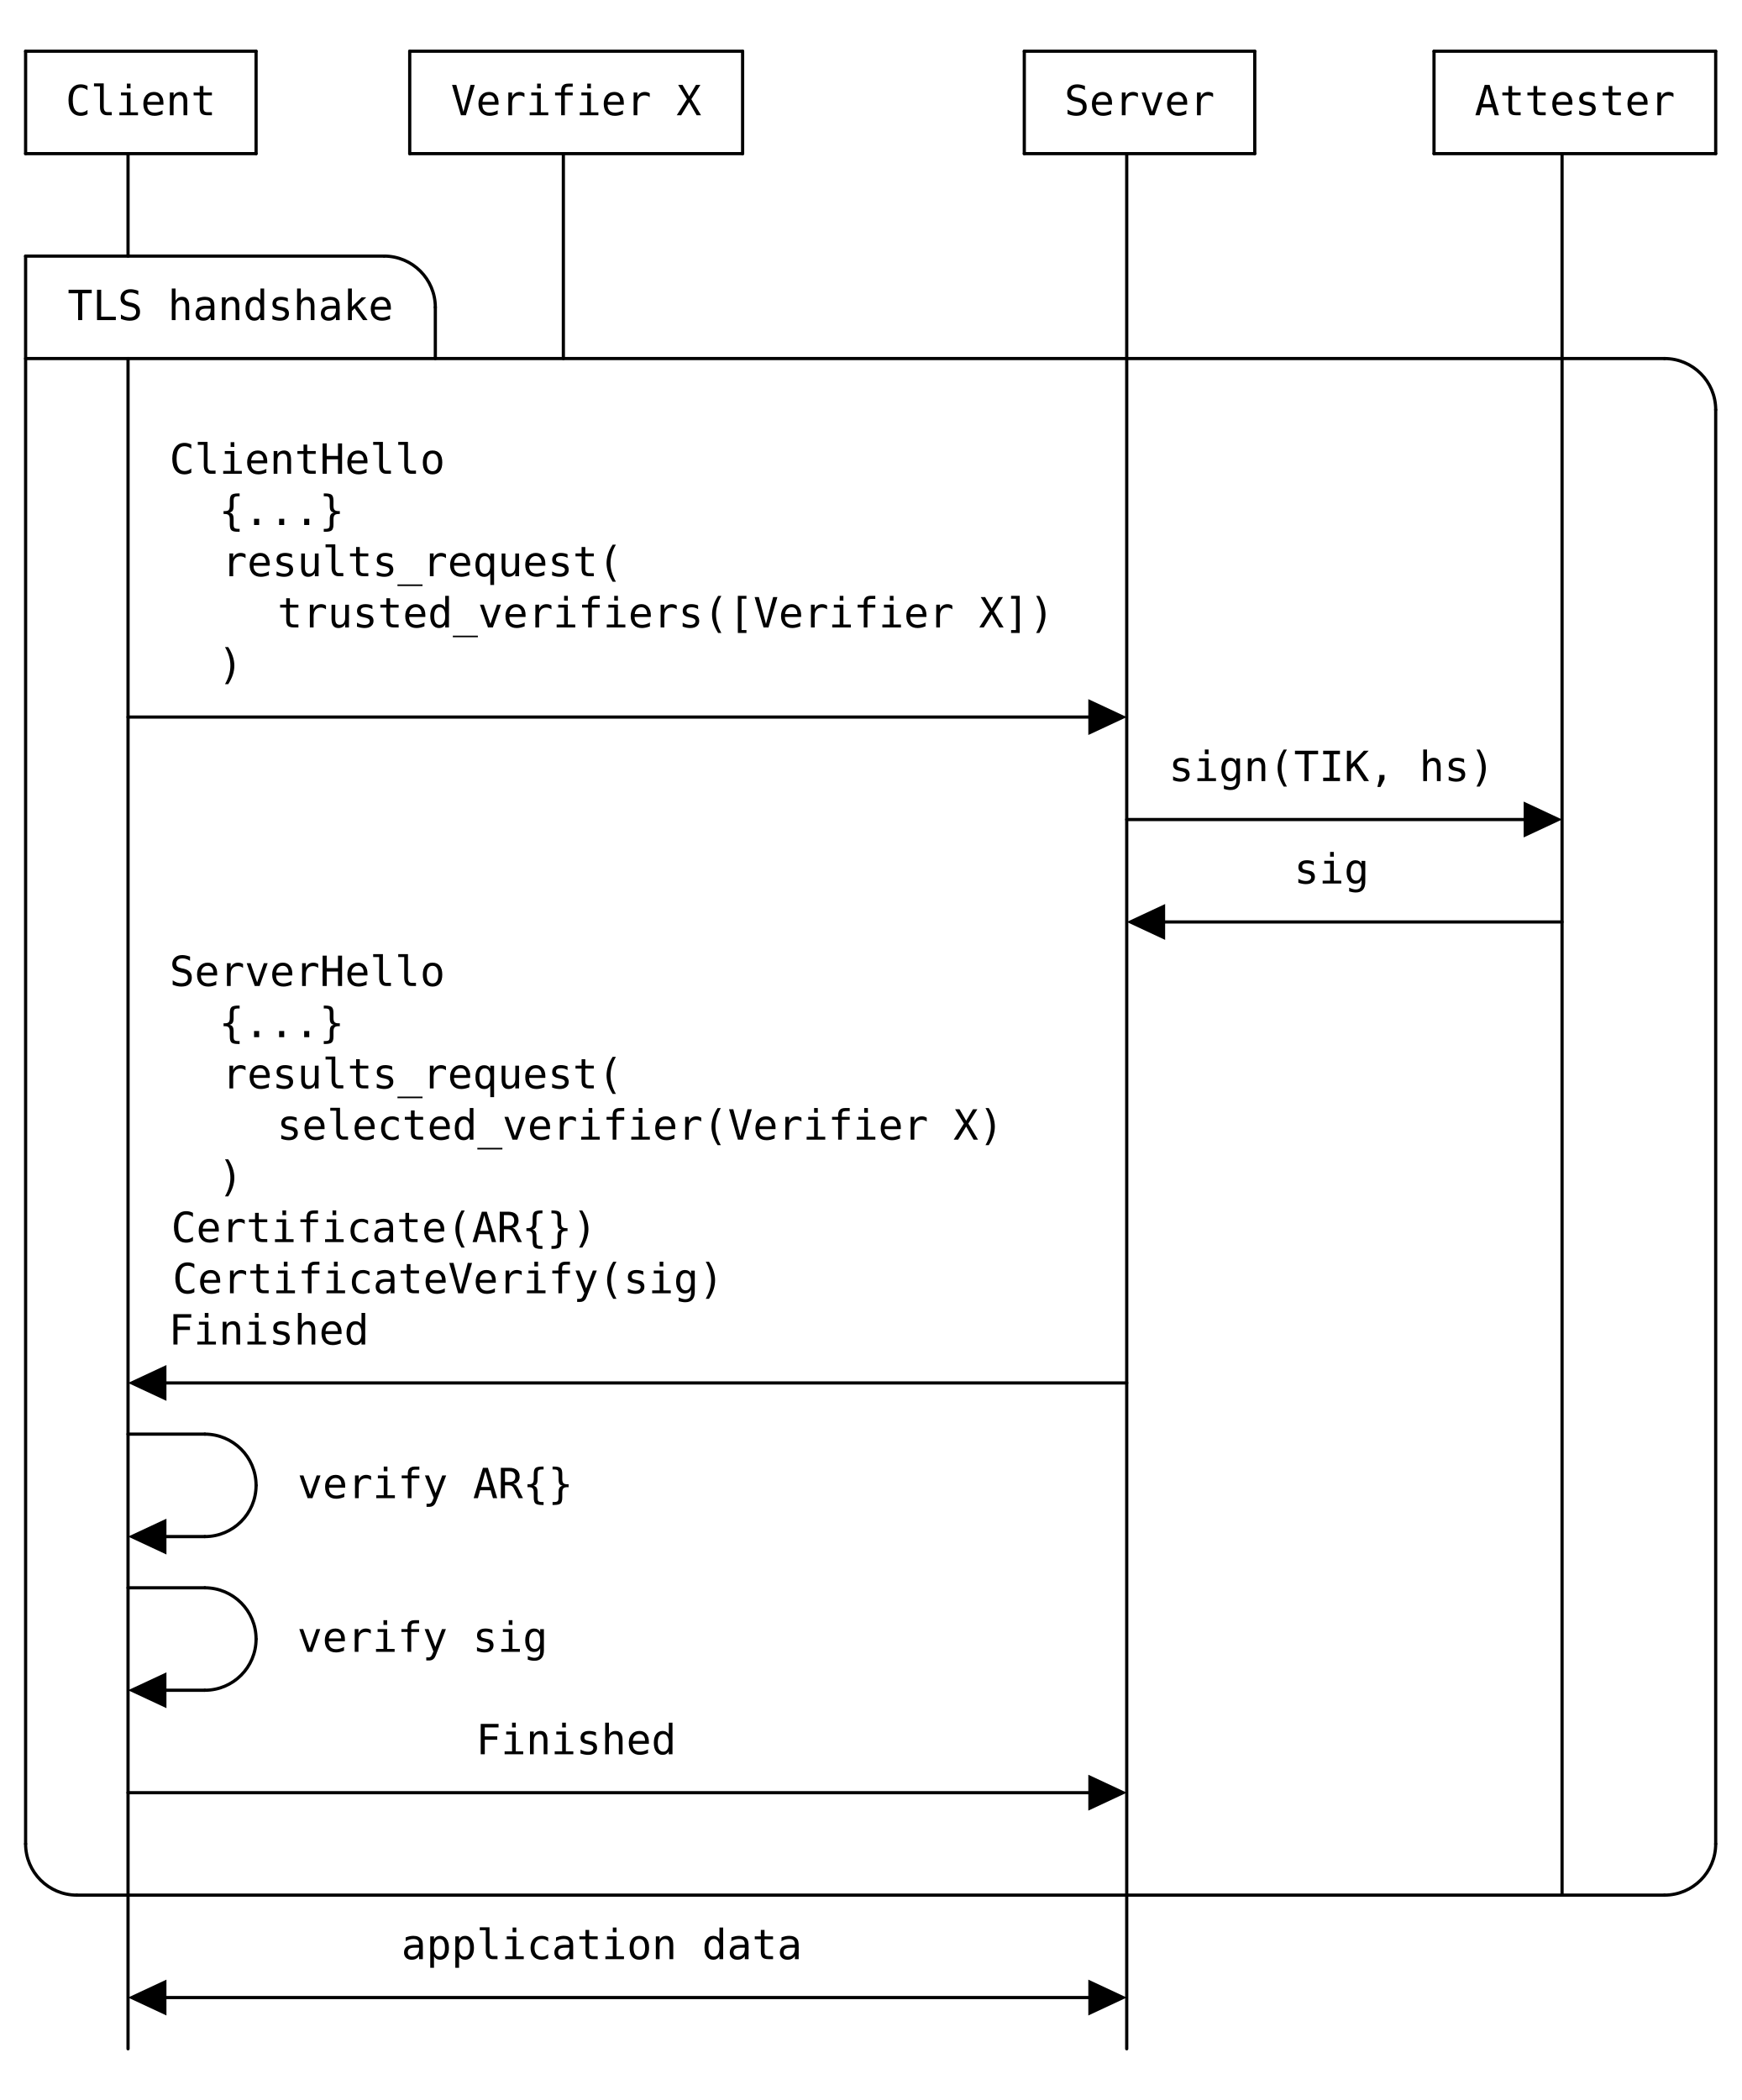
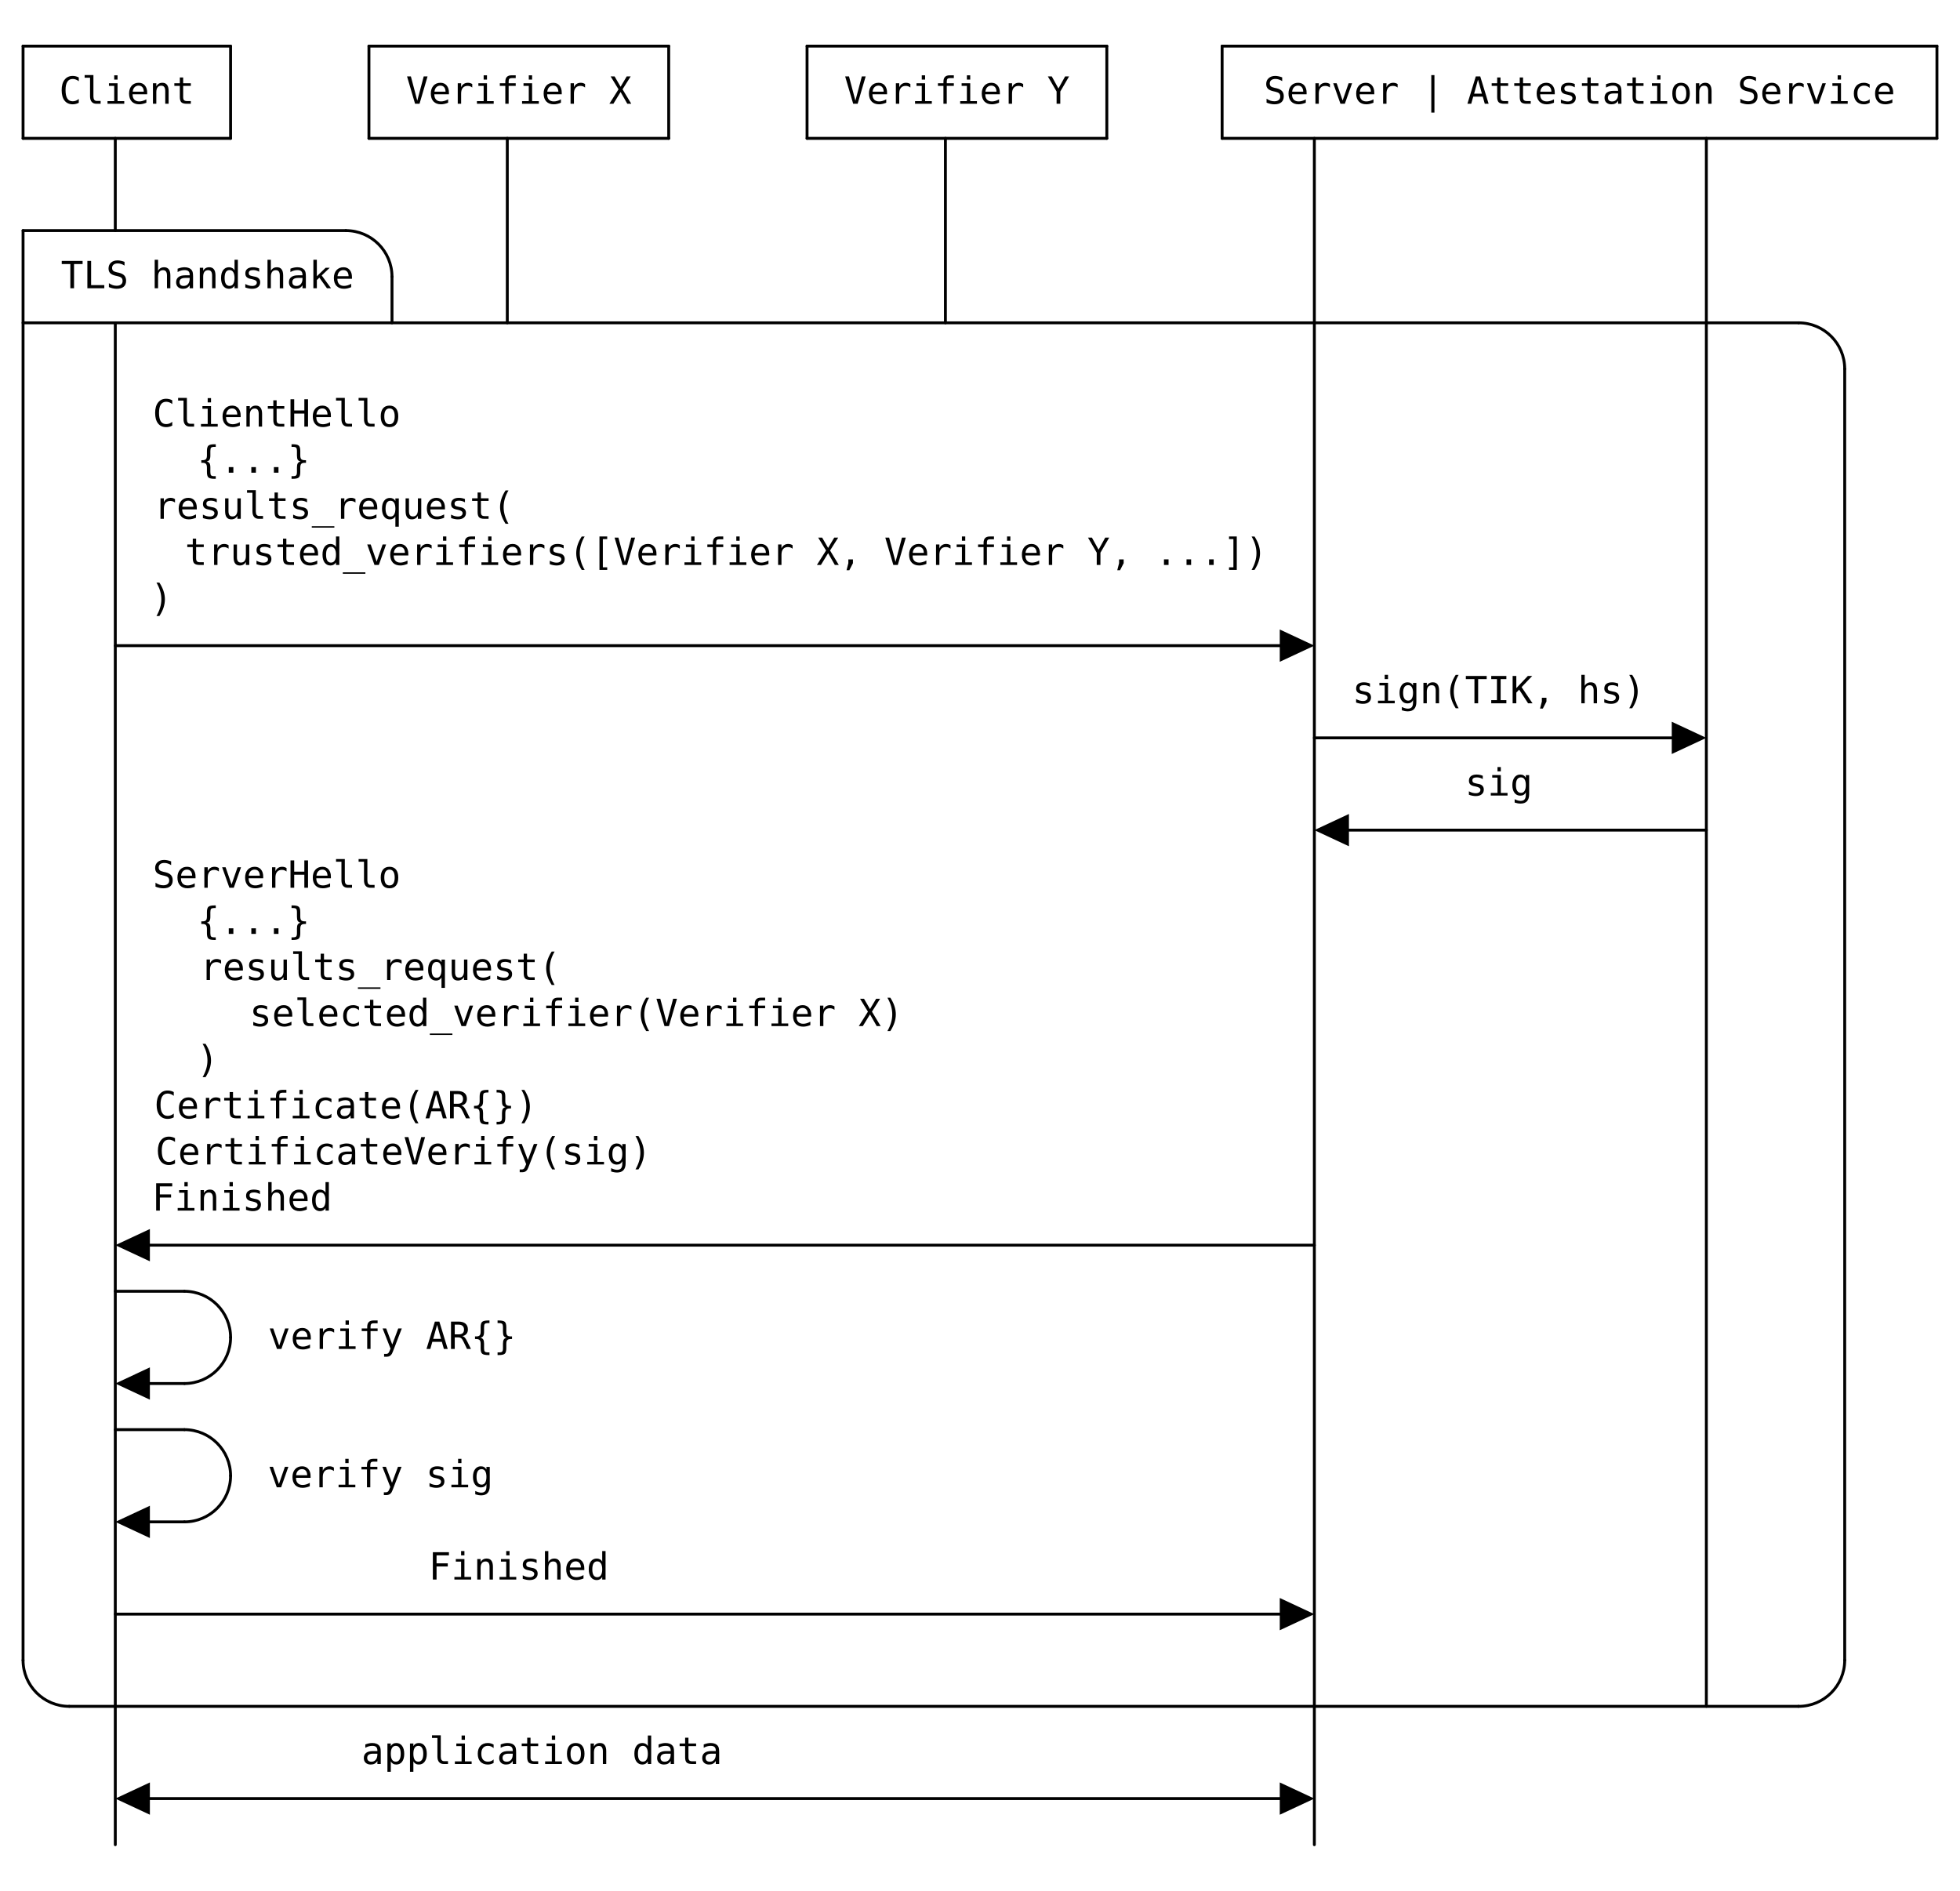
- <svg xmlns="http://www.w3.org/2000/svg" version="1.1" height="656" width="544" viewBox="0 0 544 656" class="diagram" text-anchor="middle" font-family="monospace" font-size="13px" stroke-linecap="round">
+ <svg xmlns="http://www.w3.org/2000/svg" version="1.1" height="656" width="680" viewBox="0 0 680 656" class="diagram" text-anchor="middle" font-family="monospace" font-size="13px" stroke-linecap="round">
  <path d="M 8,16 L 8,48" fill="none" stroke="black" />
  <path d="M 8,80 L 8,576" fill="none" stroke="black" />
  <path d="M 40,48 L 40,80" fill="none" stroke="black" />
  <path d="M 40,112 L 40,640" fill="none" stroke="black" />
  <path d="M 80,16 L 80,48" fill="none" stroke="black" />
  <path d="M 128,16 L 128,48" fill="none" stroke="black" />
  <path d="M 136,96 L 136,112" fill="none" stroke="black" />
  <path d="M 176,48 L 176,112" fill="none" stroke="black" />
  <path d="M 232,16 L 232,48" fill="none" stroke="black" />
-   <path d="M 320,16 L 320,48" fill="none" stroke="black" />
-   <path d="M 352,48 L 352,640" fill="none" stroke="black" />
-   <path d="M 392,16 L 392,48" fill="none" stroke="black" />
-   <path d="M 448,16 L 448,48" fill="none" stroke="black" />
-   <path d="M 488,48 L 488,592" fill="none" stroke="black" />
-   <path d="M 536,16 L 536,48" fill="none" stroke="black" />
-   <path d="M 536,128 L 536,576" fill="none" stroke="black" />
+   <path d="M 280,16 L 280,48" fill="none" stroke="black" />
+   <path d="M 328,48 L 328,112" fill="none" stroke="black" />
+   <path d="M 384,16 L 384,48" fill="none" stroke="black" />
+   <path d="M 424,16 L 424,48" fill="none" stroke="black" />
+   <path d="M 456,48 L 456,640" fill="none" stroke="black" />
+   <path d="M 592,48 L 592,592" fill="none" stroke="black" />
+   <path d="M 640,128 L 640,576" fill="none" stroke="black" />
+   <path d="M 672,16 L 672,48" fill="none" stroke="black" />
  <path d="M 8,16 L 80,16" fill="none" stroke="black" />
  <path d="M 128,16 L 232,16" fill="none" stroke="black" />
-   <path d="M 320,16 L 392,16" fill="none" stroke="black" />
-   <path d="M 448,16 L 536,16" fill="none" stroke="black" />
+   <path d="M 280,16 L 384,16" fill="none" stroke="black" />
+   <path d="M 424,16 L 672,16" fill="none" stroke="black" />
  <path d="M 8,48 L 80,48" fill="none" stroke="black" />
  <path d="M 128,48 L 232,48" fill="none" stroke="black" />
-   <path d="M 320,48 L 392,48" fill="none" stroke="black" />
-   <path d="M 448,48 L 536,48" fill="none" stroke="black" />
+   <path d="M 280,48 L 384,48" fill="none" stroke="black" />
+   <path d="M 424,48 L 672,48" fill="none" stroke="black" />
  <path d="M 8,80 L 120,80" fill="none" stroke="black" />
-   <path d="M 8,112 L 520,112" fill="none" stroke="black" />
-   <path d="M 40,224 L 344,224" fill="none" stroke="black" />
-   <path d="M 352,256 L 480,256" fill="none" stroke="black" />
-   <path d="M 360,288 L 488,288" fill="none" stroke="black" />
-   <path d="M 48,432 L 352,432" fill="none" stroke="black" />
+   <path d="M 8,112 L 624,112" fill="none" stroke="black" />
+   <path d="M 40,224 L 448,224" fill="none" stroke="black" />
+   <path d="M 456,256 L 584,256" fill="none" stroke="black" />
+   <path d="M 464,288 L 592,288" fill="none" stroke="black" />
+   <path d="M 48,432 L 456,432" fill="none" stroke="black" />
  <path d="M 40,448 L 64,448" fill="none" stroke="black" />
  <path d="M 48,480 L 64,480" fill="none" stroke="black" />
  <path d="M 40,496 L 64,496" fill="none" stroke="black" />
  <path d="M 48,528 L 64,528" fill="none" stroke="black" />
-   <path d="M 40,560 L 344,560" fill="none" stroke="black" />
-   <path d="M 24,592 L 520,592" fill="none" stroke="black" />
-   <path d="M 48,624 L 344,624" fill="none" stroke="black" />
+   <path d="M 40,560 L 448,560" fill="none" stroke="black" />
+   <path d="M 24,592 L 624,592" fill="none" stroke="black" />
+   <path d="M 48,624 L 448,624" fill="none" stroke="black" />
  <path d="M 120,80 C 128.831,80 136,87.169 136,96" fill="none" stroke="black" />
-   <path d="M 520,112 C 528.831,112 536,119.169 536,128" fill="none" stroke="black" />
+   <path d="M 624,112 C 632.831,112 640,119.169 640,128" fill="none" stroke="black" />
  <path d="M 64,448 C 72.831,448 80,455.169 80,464" fill="none" stroke="black" />
  <path d="M 64,480 C 72.831,480 80,472.831 80,464" fill="none" stroke="black" />
  <path d="M 64,496 C 72.831,496 80,503.169 80,512" fill="none" stroke="black" />
  <path d="M 64,528 C 72.831,528 80,520.831 80,512" fill="none" stroke="black" />
  <path d="M 24,592 C 15.169,592 8,584.831 8,576" fill="none" stroke="black" />
-   <path d="M 520,592 C 528.831,592 536,584.831 536,576" fill="none" stroke="black" />
-   <polygon class="arrowhead" points="488,256 476,250.4 476,261.6" fill="black" transform="rotate(0,480,256)" />
-   <polygon class="arrowhead" points="368,288 356,282.4 356,293.6" fill="black" transform="rotate(180,360,288)" />
-   <polygon class="arrowhead" points="352,624 340,618.4 340,629.6" fill="black" transform="rotate(0,344,624)" />
-   <polygon class="arrowhead" points="352,560 340,554.4 340,565.6" fill="black" transform="rotate(0,344,560)" />
-   <polygon class="arrowhead" points="352,224 340,218.4 340,229.6" fill="black" transform="rotate(0,344,224)" />
+   <path d="M 624,592 C 632.831,592 640,584.831 640,576" fill="none" stroke="black" />
+   <polygon class="arrowhead" points="592,256 580,250.4 580,261.6" fill="black" transform="rotate(0,584,256)" />
+   <polygon class="arrowhead" points="472,288 460,282.4 460,293.6" fill="black" transform="rotate(180,464,288)" />
+   <polygon class="arrowhead" points="456,624 444,618.4 444,629.6" fill="black" transform="rotate(0,448,624)" />
+   <polygon class="arrowhead" points="456,560 444,554.4 444,565.6" fill="black" transform="rotate(0,448,560)" />
+   <polygon class="arrowhead" points="456,224 444,218.4 444,229.6" fill="black" transform="rotate(0,448,224)" />
  <polygon class="arrowhead" points="56,624 44,618.4 44,629.6" fill="black" transform="rotate(180,48,624)" />
  <polygon class="arrowhead" points="56,528 44,522.4 44,533.6" fill="black" transform="rotate(180,48,528)" />
  <polygon class="arrowhead" points="56,480 44,474.4 44,485.6" fill="black" transform="rotate(180,48,480)" />
  <polygon class="arrowhead" points="56,432 44,426.4 44,437.6" fill="black" transform="rotate(180,48,432)" />
  <g class="text">
    <text x="44" y="36">Client</text>
    <text x="180" y="36">Verifier X</text>
-     <text x="356" y="36">Server</text>
-     <text x="492" y="36">Attester</text>
+     <text x="332" y="36">Verifier Y</text>
+     <text x="548" y="36">Server | Attestation Service</text>
    <text x="72" y="100">TLS handshake</text>
    <text x="96" y="148">ClientHello</text>
    <text x="88" y="164">{...}</text>
-     <text x="132" y="180">results_request(</text>
-     <text x="208" y="196">trusted_verifiers([Verifier X])</text>
-     <text x="72" y="212">)</text>
-     <text x="416" y="244">sign(TIK, hs)</text>
-     <text x="416" y="276">sig</text>
+     <text x="116" y="180">results_request(</text>
+     <text x="252" y="196">trusted_verifiers([Verifier X, Verifier Y, ...])</text>
+     <text x="56" y="212">)</text>
+     <text x="520" y="244">sign(TIK, hs)</text>
+     <text x="520" y="276">sig</text>
    <text x="96" y="308">ServerHello</text>
    <text x="88" y="324">{...}</text>
    <text x="132" y="340">results_request(</text>
    <text x="200" y="356">selected_verifier(Verifier X)</text>
    <text x="72" y="372">)</text>
    <text x="120" y="388">Certificate(AR{})</text>
    <text x="140" y="404">CertificateVerify(sig)</text>
    <text x="84" y="420">Finished</text>
    <text x="136" y="468">verify AR{}</text>
    <text x="132" y="516">verify sig</text>
    <text x="180" y="548">Finished</text>
    <text x="188" y="612">application data</text>
  </g>
</svg>
